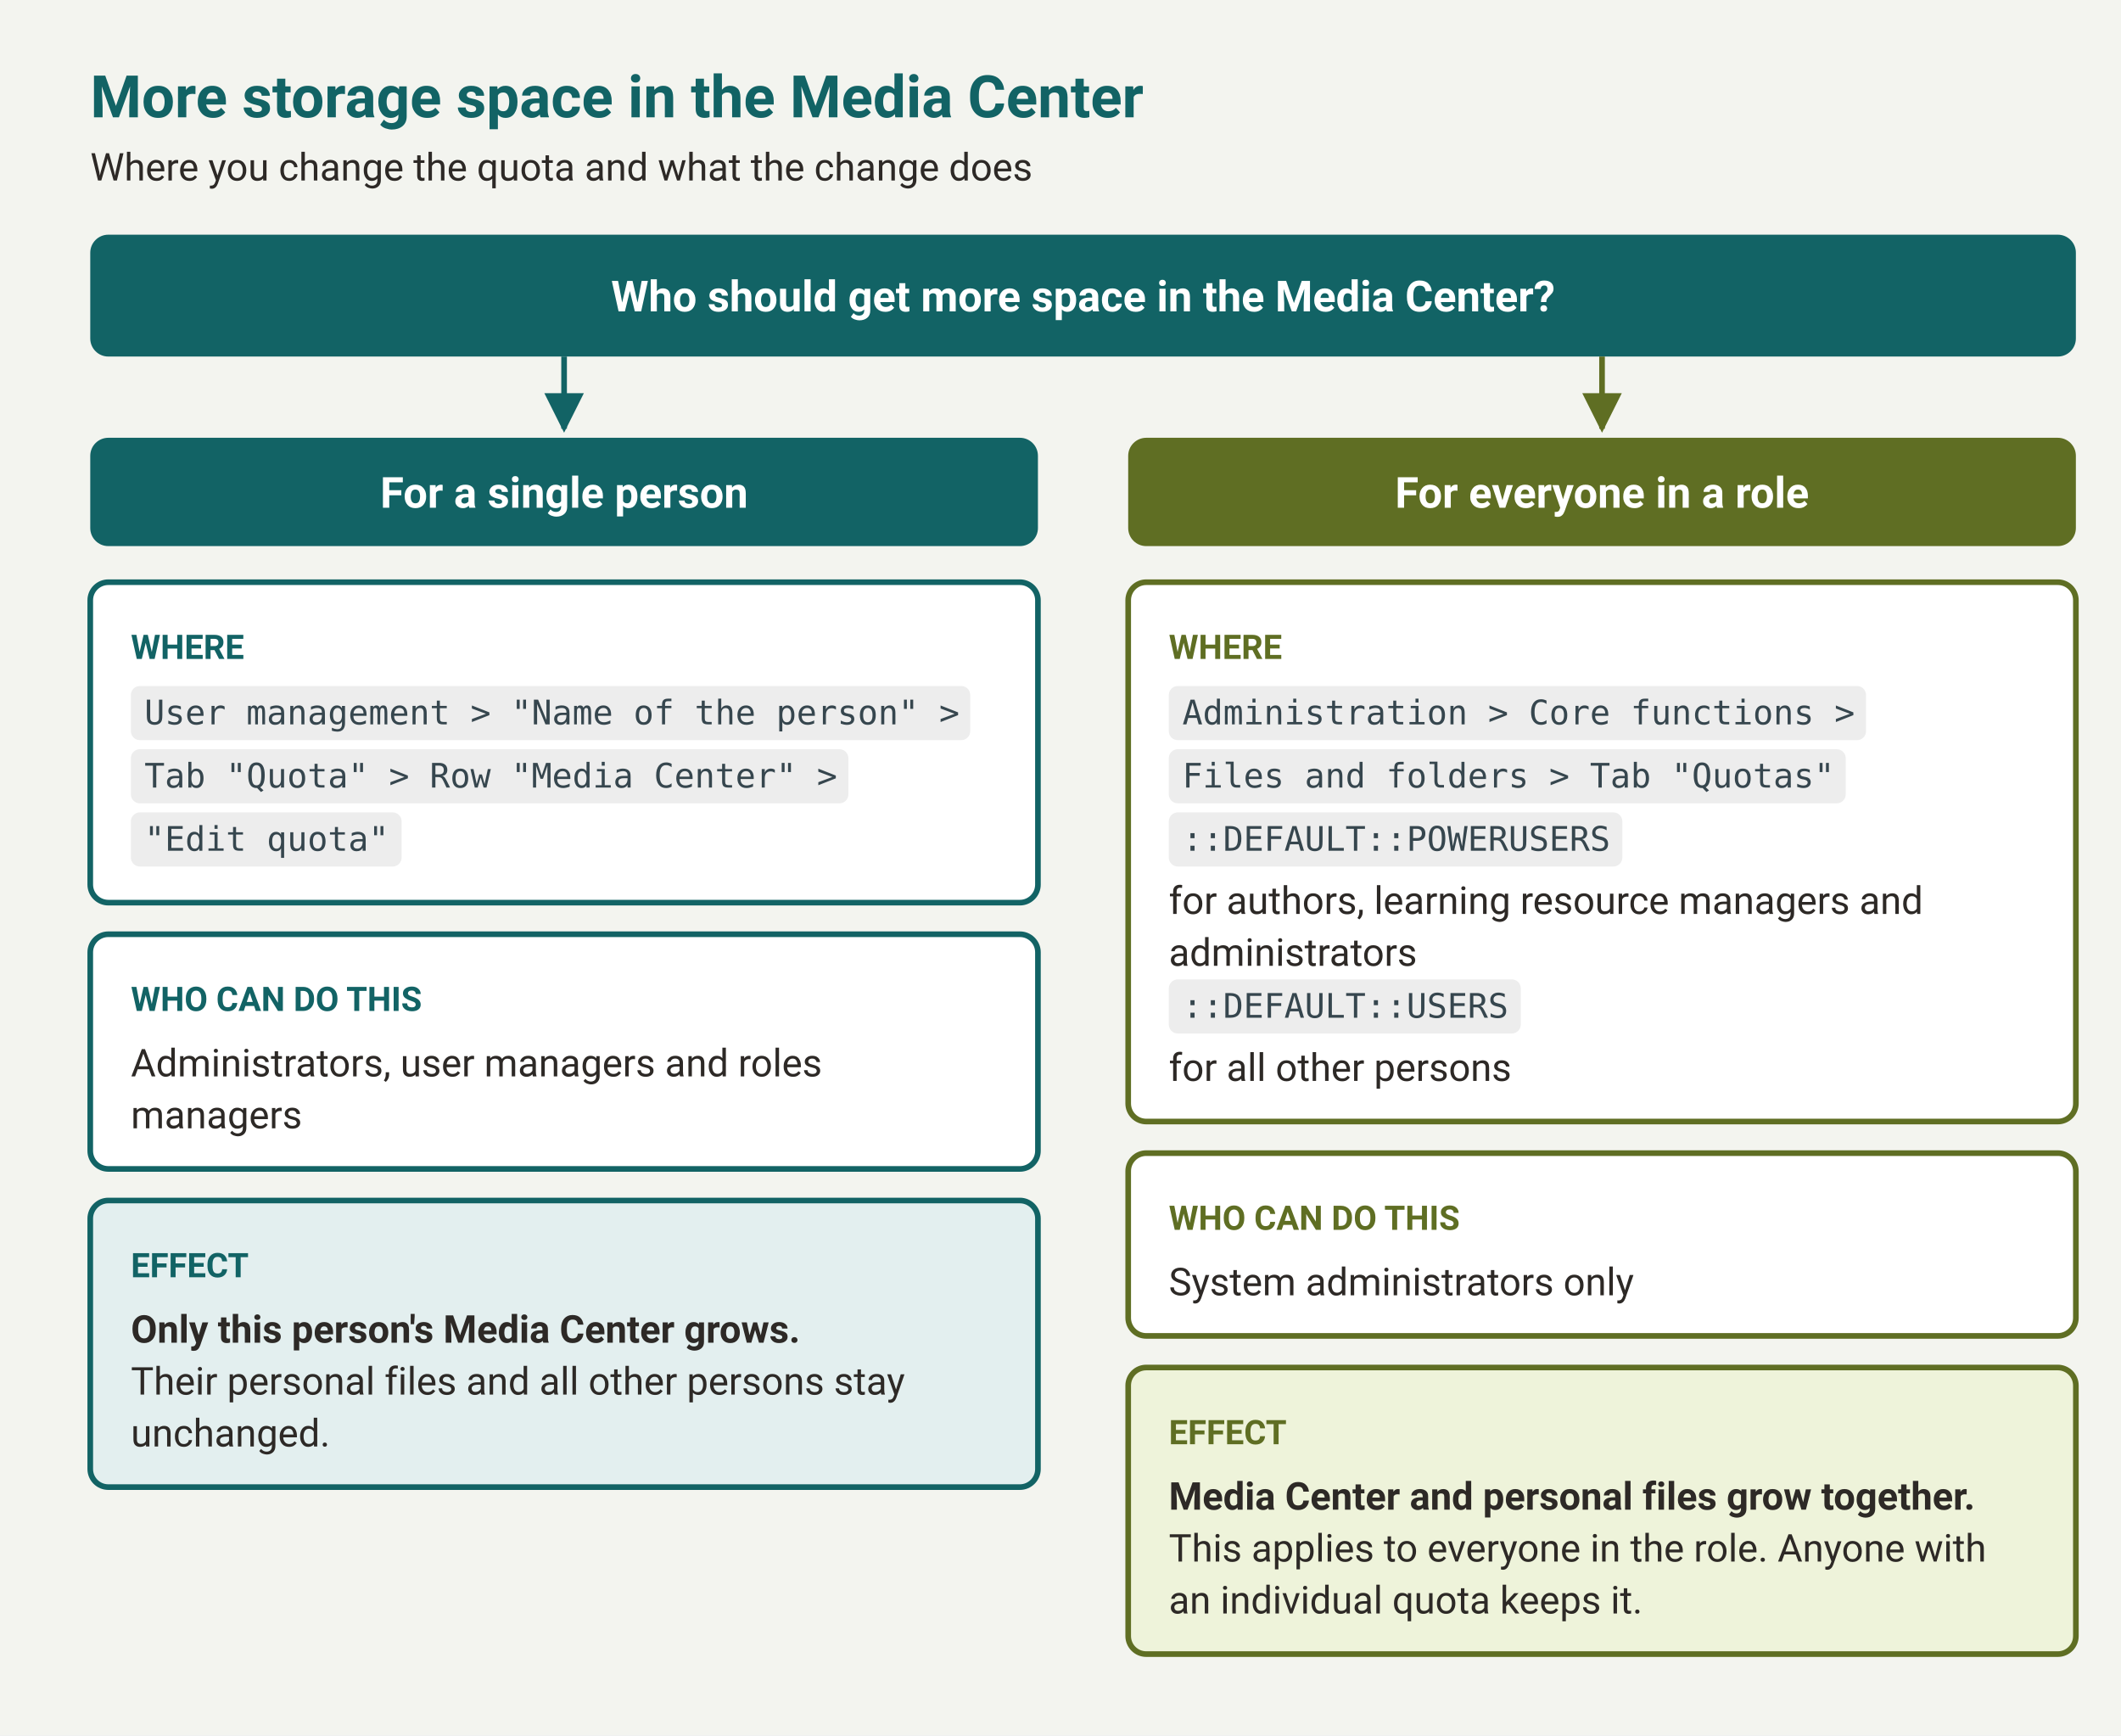
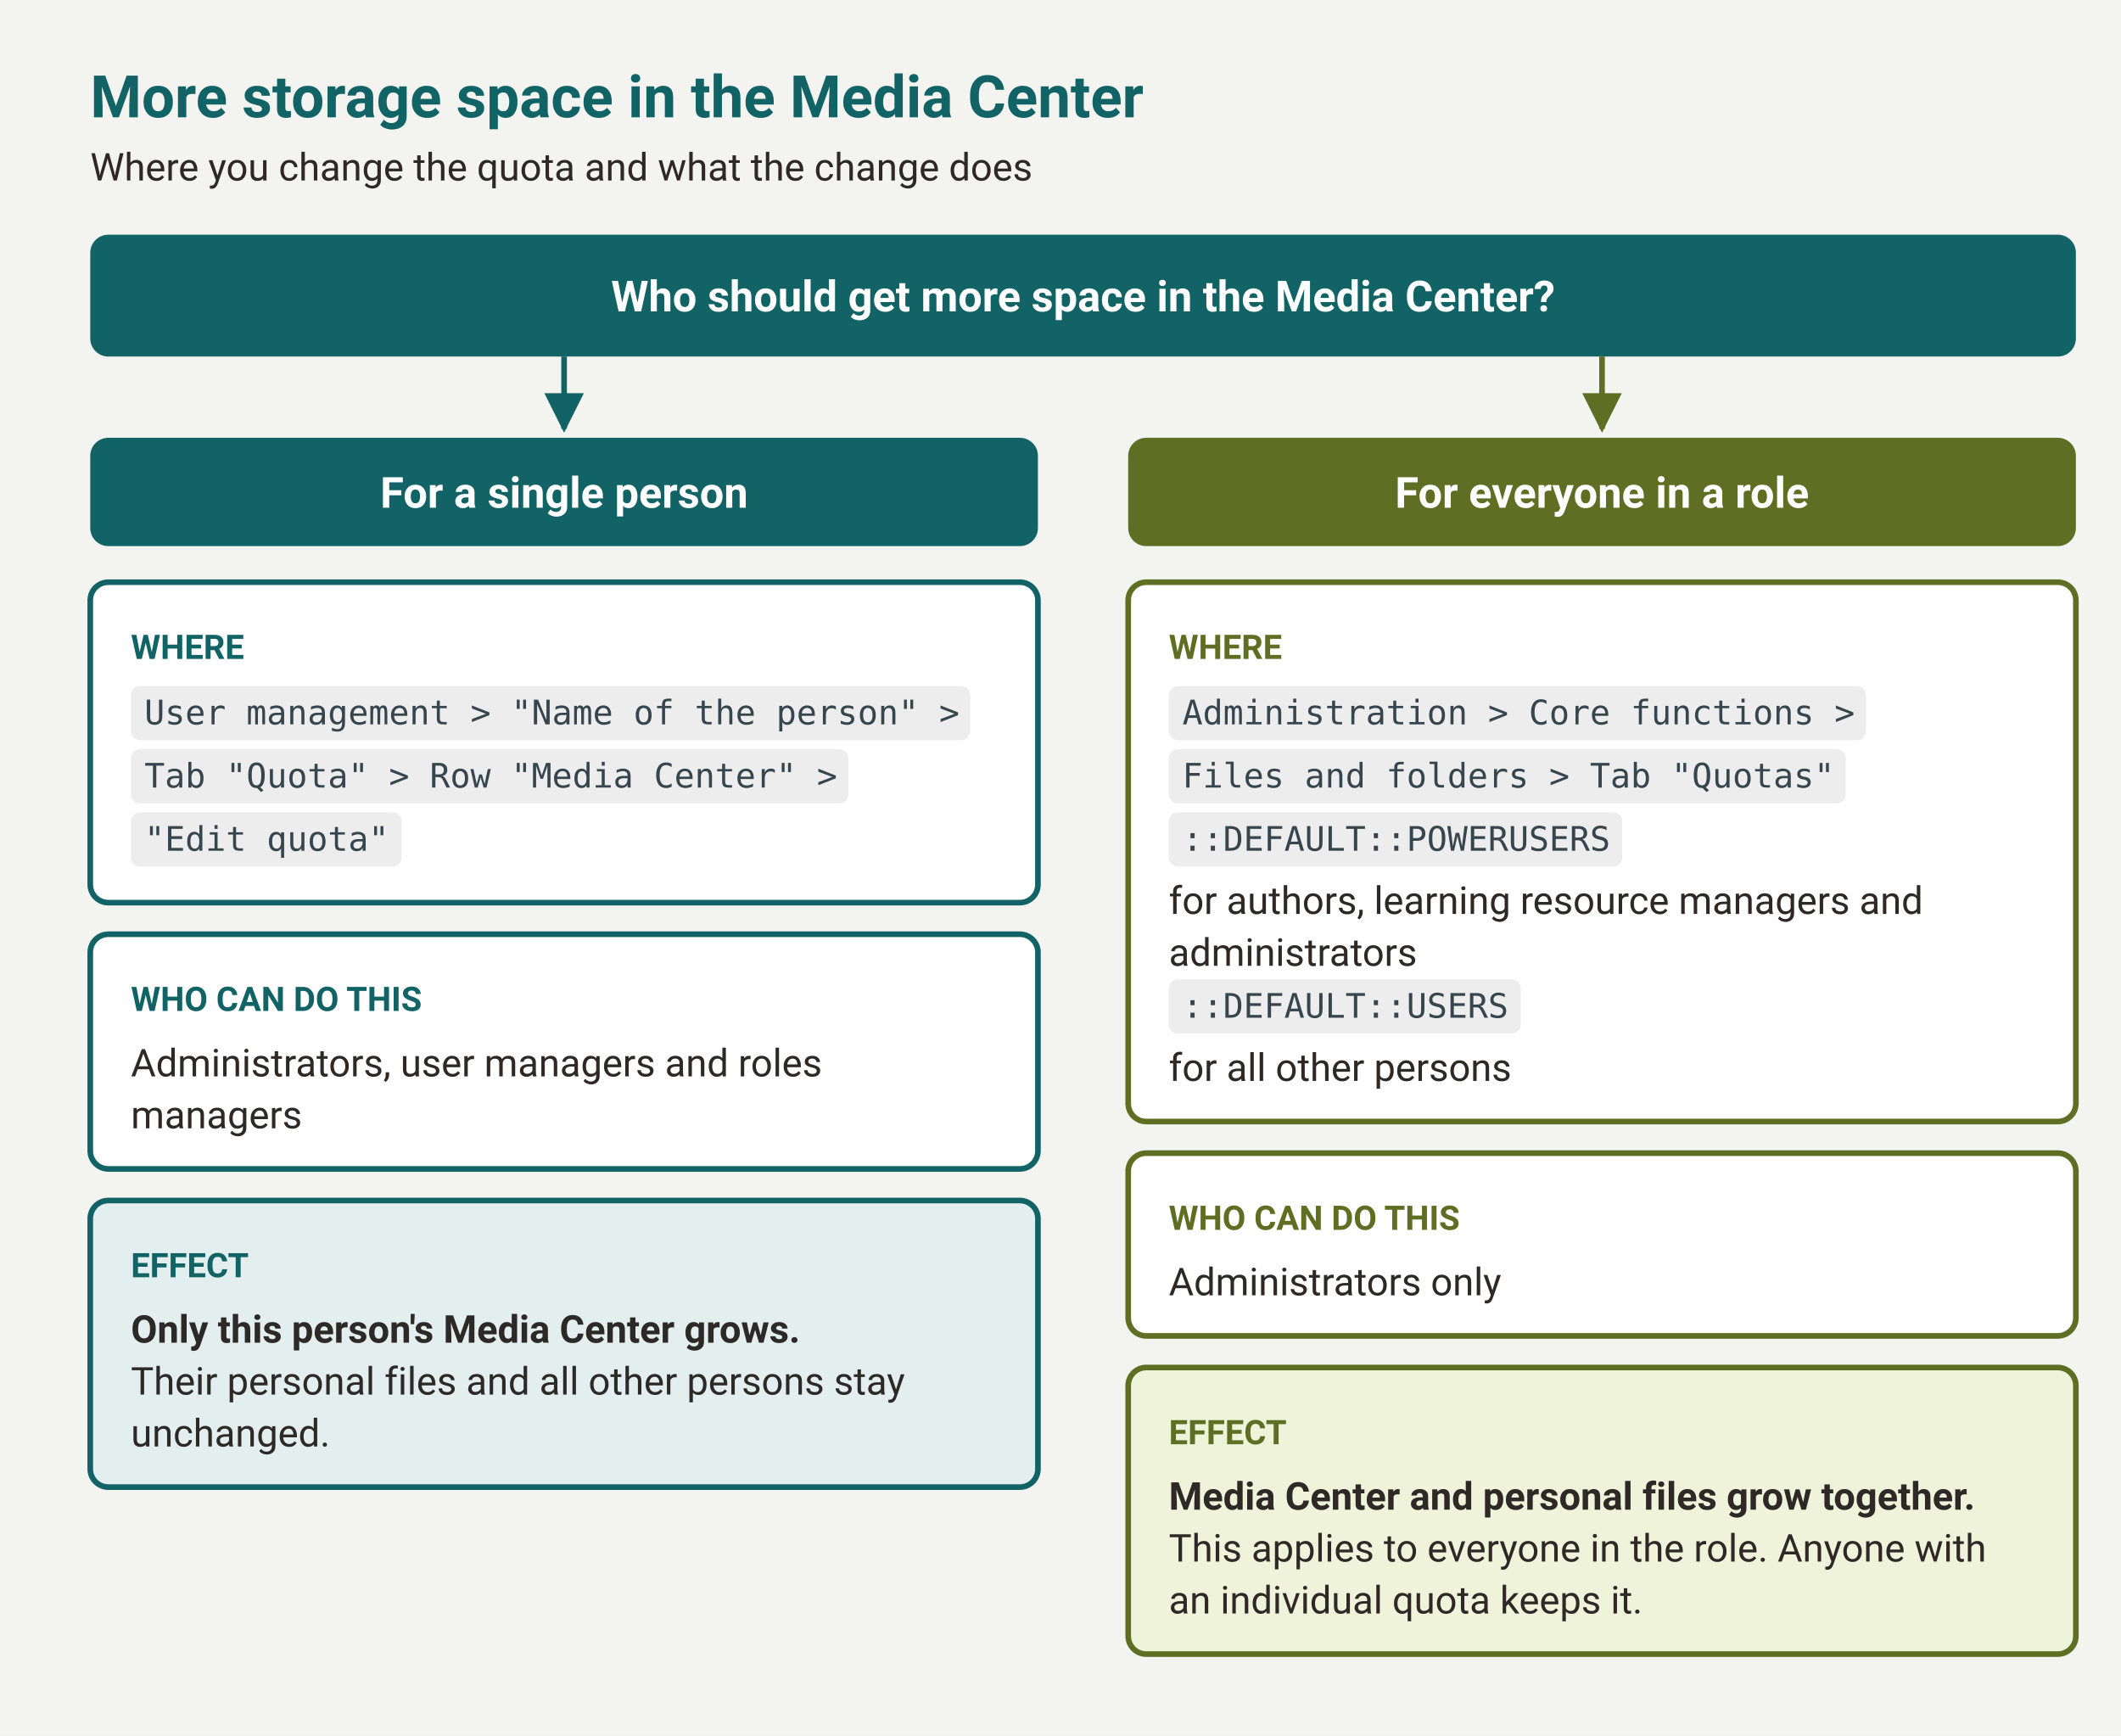
<svg xmlns="http://www.w3.org/2000/svg" viewBox="0 0 940 769" width="940" height="769" role="img" aria-label="Two ways to more storage space in the Media Center: for a single person in user management, for everyone in a role under Files and folders">
  <rect x="0" y="0" width="940" height="769" fill="#F3F4EF" />
  <defs>
    <marker id="a_126365" viewBox="0 0 10 10" refX="9" refY="5" markerWidth="7" markerHeight="7" orient="auto-start-reverse">
      <path d="M 0 0 L 10 5 L 0 10 z" fill="#126365" />
    </marker>
    <marker id="a_5F6E23" viewBox="0 0 10 10" refX="9" refY="5" markerWidth="7" markerHeight="7" orient="auto-start-reverse">
      <path d="M 0 0 L 10 5 L 0 10 z" fill="#5F6E23" />
    </marker>
  </defs>
  <text x="40" y="52" font-family="'Roboto', sans-serif" font-size="26" font-weight="700" fill="#126365">More storage space in the Media Center</text>
  <text x="40" y="80" font-family="'Roboto', sans-serif" font-size="17" fill="#2D2926">Where you change the quota and what the change does</text>
  <rect x="40" y="104" width="880" height="54" rx="8" fill="#126365" />
  <text x="480" y="138" font-family="'Roboto', sans-serif" font-size="19" font-weight="700" fill="#FFFFFF" text-anchor="middle">Who should get more space in the Media Center?</text>
  <path d="M 250 158 L 250 190" stroke="#126365" stroke-width="2.5" marker-end="url(#a_126365)" />
  <path d="M 710 158 L 710 190" stroke="#5F6E23" stroke-width="2.5" marker-end="url(#a_5F6E23)" />
  <rect x="40" y="194" width="420" height="48" rx="8" fill="#126365" />
  <text x="250" y="225" font-family="'Roboto', sans-serif" font-size="19" font-weight="700" fill="#FFFFFF" text-anchor="middle">For a single person</text>
  <rect x="500" y="194" width="420" height="48" rx="8" fill="#5F6E23" />
  <text x="710" y="225" font-family="'Roboto', sans-serif" font-size="19" font-weight="700" fill="#FFFFFF" text-anchor="middle">For everyone in a role</text>
  <rect x="40" y="258" width="420" height="142" rx="8" fill="#FFFFFF" stroke="#126365" stroke-width="2.5" />
  <text x="58" y="292" font-family="'Roboto', sans-serif" font-size="15" font-weight="700" fill="#126365">WHERE</text>
  <rect x="58" y="304" width="372" height="24" rx="4" fill="#EDEDED" />
  <text x="64" y="321" font-family="'Roboto Mono', Menlo, Consolas, monospace" font-size="15" fill="#36464E">User management &gt; "Name of the person" &gt;</text>
  <rect x="58" y="332" width="318" height="24" rx="4" fill="#EDEDED" />
  <text x="64" y="349" font-family="'Roboto Mono', Menlo, Consolas, monospace" font-size="15" fill="#36464E">Tab "Quota" &gt; Row "Media Center" &gt;</text>
  <rect x="58" y="360" width="120" height="24" rx="4" fill="#EDEDED" />
  <text x="64" y="377" font-family="'Roboto Mono', Menlo, Consolas, monospace" font-size="15" fill="#36464E">"Edit quota"</text>
  <rect x="40" y="414" width="420" height="104" rx="8" fill="#FFFFFF" stroke="#126365" stroke-width="2.5" />
  <text x="58" y="448" font-family="'Roboto', sans-serif" font-size="15" font-weight="700" fill="#126365">WHO CAN DO THIS</text>
  <text x="58" y="477" font-family="'Roboto', sans-serif" font-size="17" fill="#2D2926">Administrators, user managers and roles</text>
  <text x="58" y="500" font-family="'Roboto', sans-serif" font-size="17" fill="#2D2926">managers</text>
  <rect x="40" y="532" width="420" height="127" rx="8" fill="#E3EFEF" stroke="#126365" stroke-width="2.5" />
  <text x="58" y="566" font-family="'Roboto', sans-serif" font-size="15" font-weight="700" fill="#126365">EFFECT</text>
  <text x="58" y="595" font-family="'Roboto', sans-serif" font-size="17" font-weight="700" fill="#2D2926">Only this person's Media Center grows.</text>
  <text x="58" y="618" font-family="'Roboto', sans-serif" font-size="17" fill="#2D2926">Their personal files and all other persons stay</text>
  <text x="58" y="641" font-family="'Roboto', sans-serif" font-size="17" fill="#2D2926">unchanged.</text>
  <rect x="500" y="258" width="420" height="239" rx="8" fill="#FFFFFF" stroke="#5F6E23" stroke-width="2.5" />
  <text x="518" y="292" font-family="'Roboto', sans-serif" font-size="15" font-weight="700" fill="#5F6E23">WHERE</text>
  <rect x="518" y="304" width="309" height="24" rx="4" fill="#EDEDED" />
  <text x="524" y="321" font-family="'Roboto Mono', Menlo, Consolas, monospace" font-size="15" fill="#36464E">Administration &gt; Core functions &gt;</text>
  <rect x="518" y="332" width="300" height="24" rx="4" fill="#EDEDED" />
  <text x="524" y="349" font-family="'Roboto Mono', Menlo, Consolas, monospace" font-size="15" fill="#36464E">Files and folders &gt; Tab "Quotas"</text>
  <rect x="518" y="360" width="201" height="24" rx="4" fill="#EDEDED" />
  <text x="524" y="377" font-family="'Roboto Mono', Menlo, Consolas, monospace" font-size="15" fill="#36464E">::DEFAULT::POWERUSERS</text>
  <text x="518" y="405" font-family="'Roboto', sans-serif" font-size="17" fill="#2D2926">for authors, learning resource managers and</text>
  <text x="518" y="428" font-family="'Roboto', sans-serif" font-size="17" fill="#2D2926">administrators</text>
  <rect x="518" y="434" width="156" height="24" rx="4" fill="#EDEDED" />
  <text x="524" y="451" font-family="'Roboto Mono', Menlo, Consolas, monospace" font-size="15" fill="#36464E">::DEFAULT::USERS</text>
  <text x="518" y="479" font-family="'Roboto', sans-serif" font-size="17" fill="#2D2926">for all other persons</text>
  <rect x="500" y="511" width="420" height="81" rx="8" fill="#FFFFFF" stroke="#5F6E23" stroke-width="2.5" />
  <text x="518" y="545" font-family="'Roboto', sans-serif" font-size="15" font-weight="700" fill="#5F6E23">WHO CAN DO THIS</text>
-   <text x="518" y="574" font-family="'Roboto', sans-serif" font-size="17" fill="#2D2926">System administrators only</text>
+   <text x="518" y="574" font-family="'Roboto', sans-serif" font-size="17" fill="#2D2926">Administrators only</text>
  <rect x="500" y="606" width="420" height="127" rx="8" fill="#EEF3DA" stroke="#5F6E23" stroke-width="2.5" />
  <text x="518" y="640" font-family="'Roboto', sans-serif" font-size="15" font-weight="700" fill="#5F6E23">EFFECT</text>
  <text x="518" y="669" font-family="'Roboto', sans-serif" font-size="17" font-weight="700" fill="#2D2926">Media Center and personal files grow together.</text>
  <text x="518" y="692" font-family="'Roboto', sans-serif" font-size="17" fill="#2D2926">This applies to everyone in the role. Anyone with</text>
  <text x="518" y="715" font-family="'Roboto', sans-serif" font-size="17" fill="#2D2926">an individual quota keeps it.</text>
</svg>
